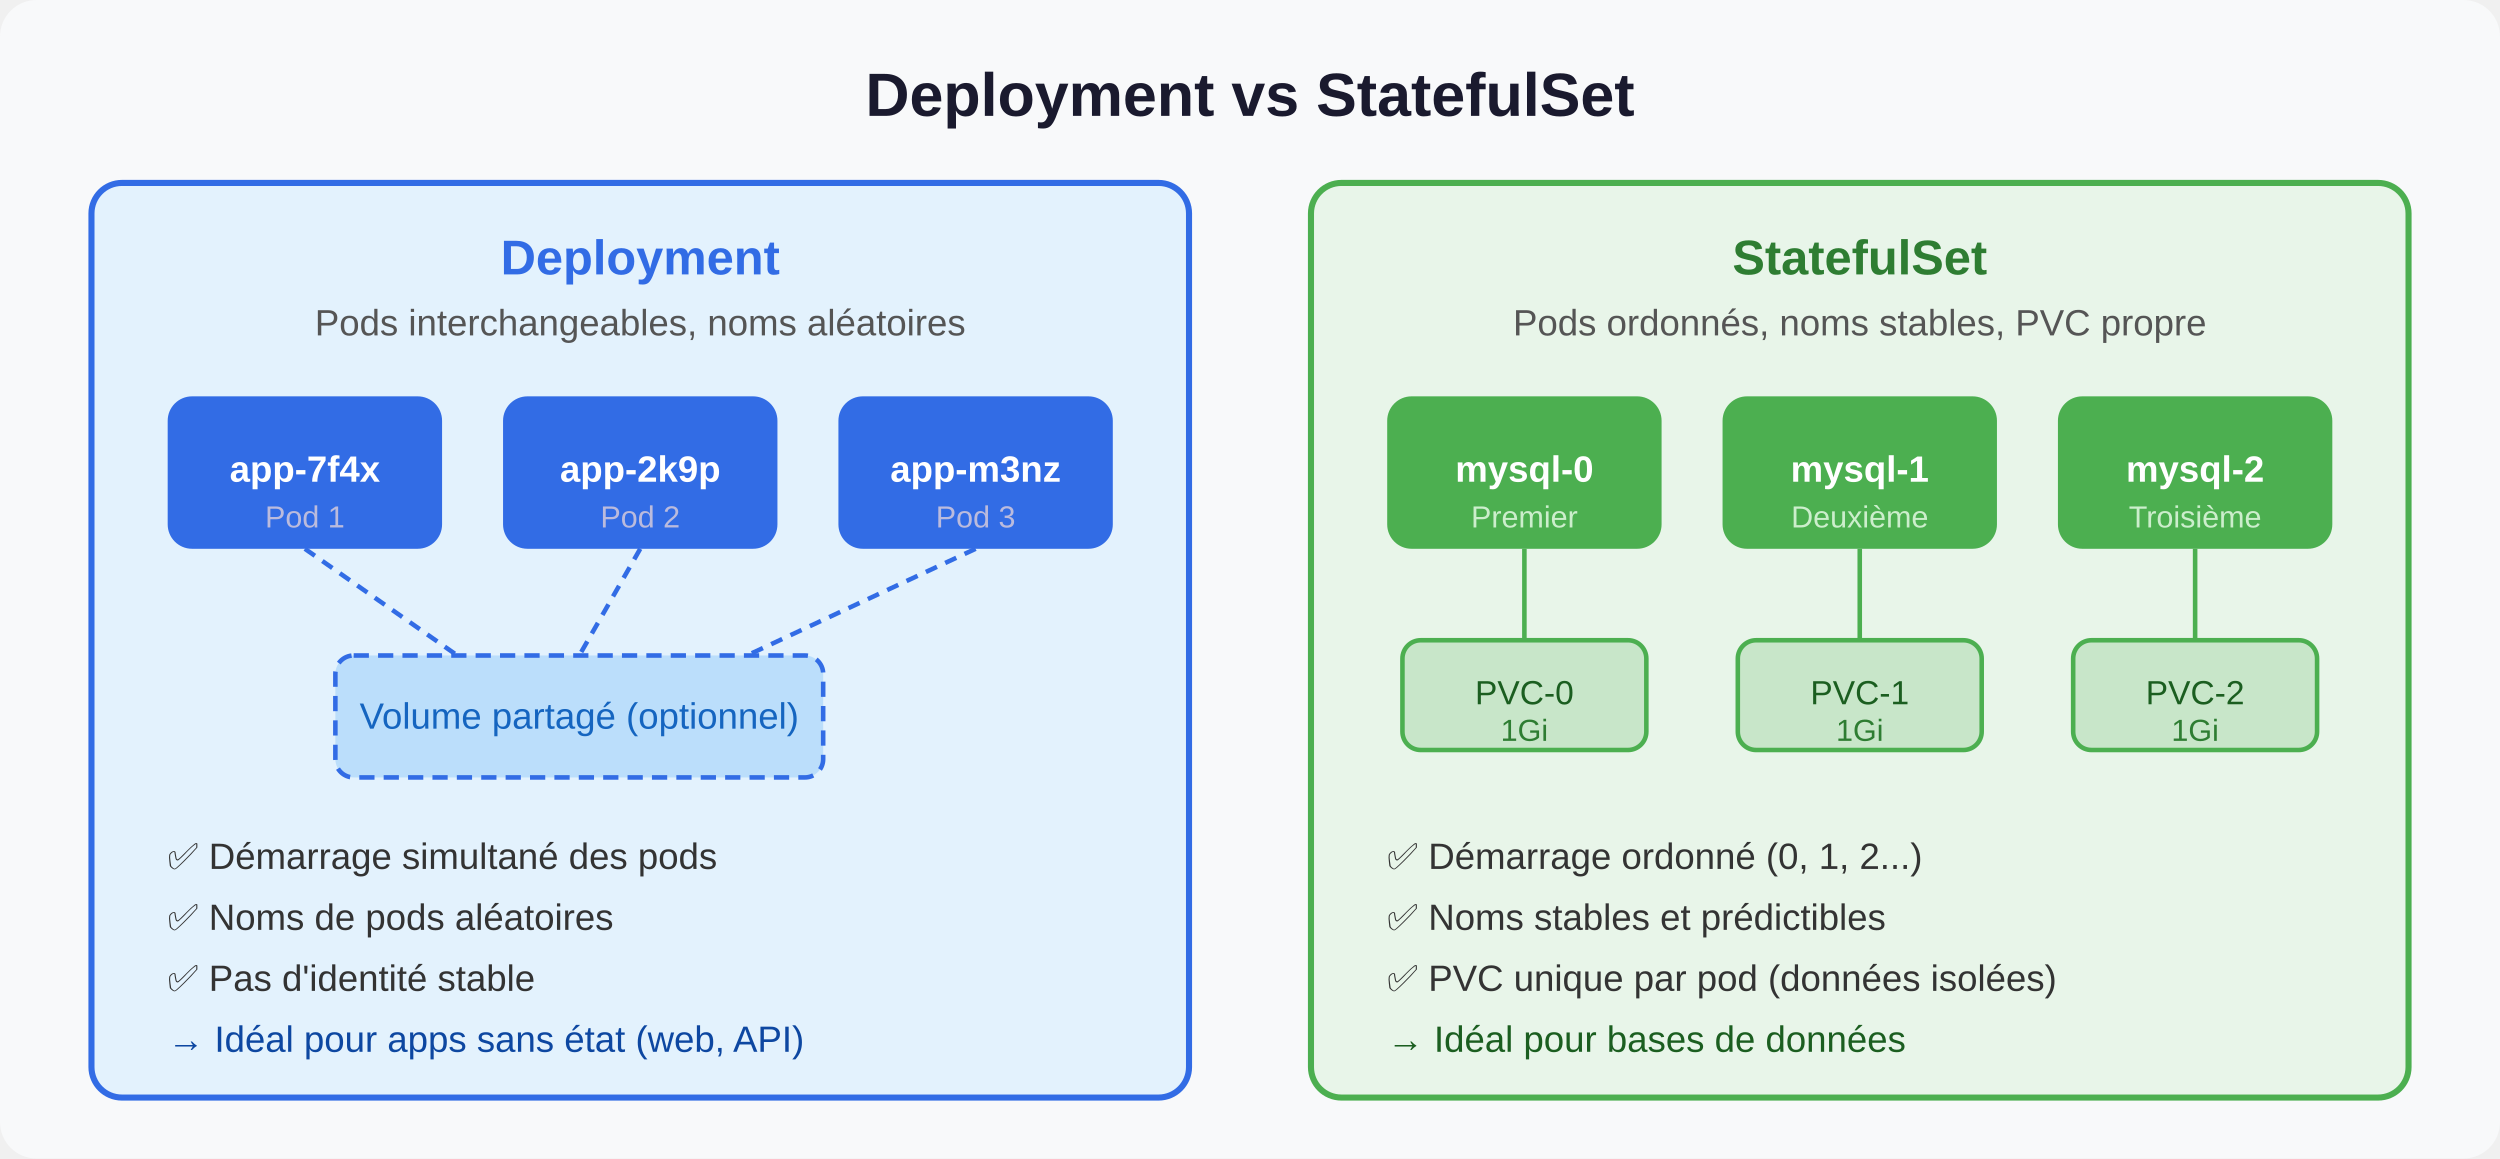
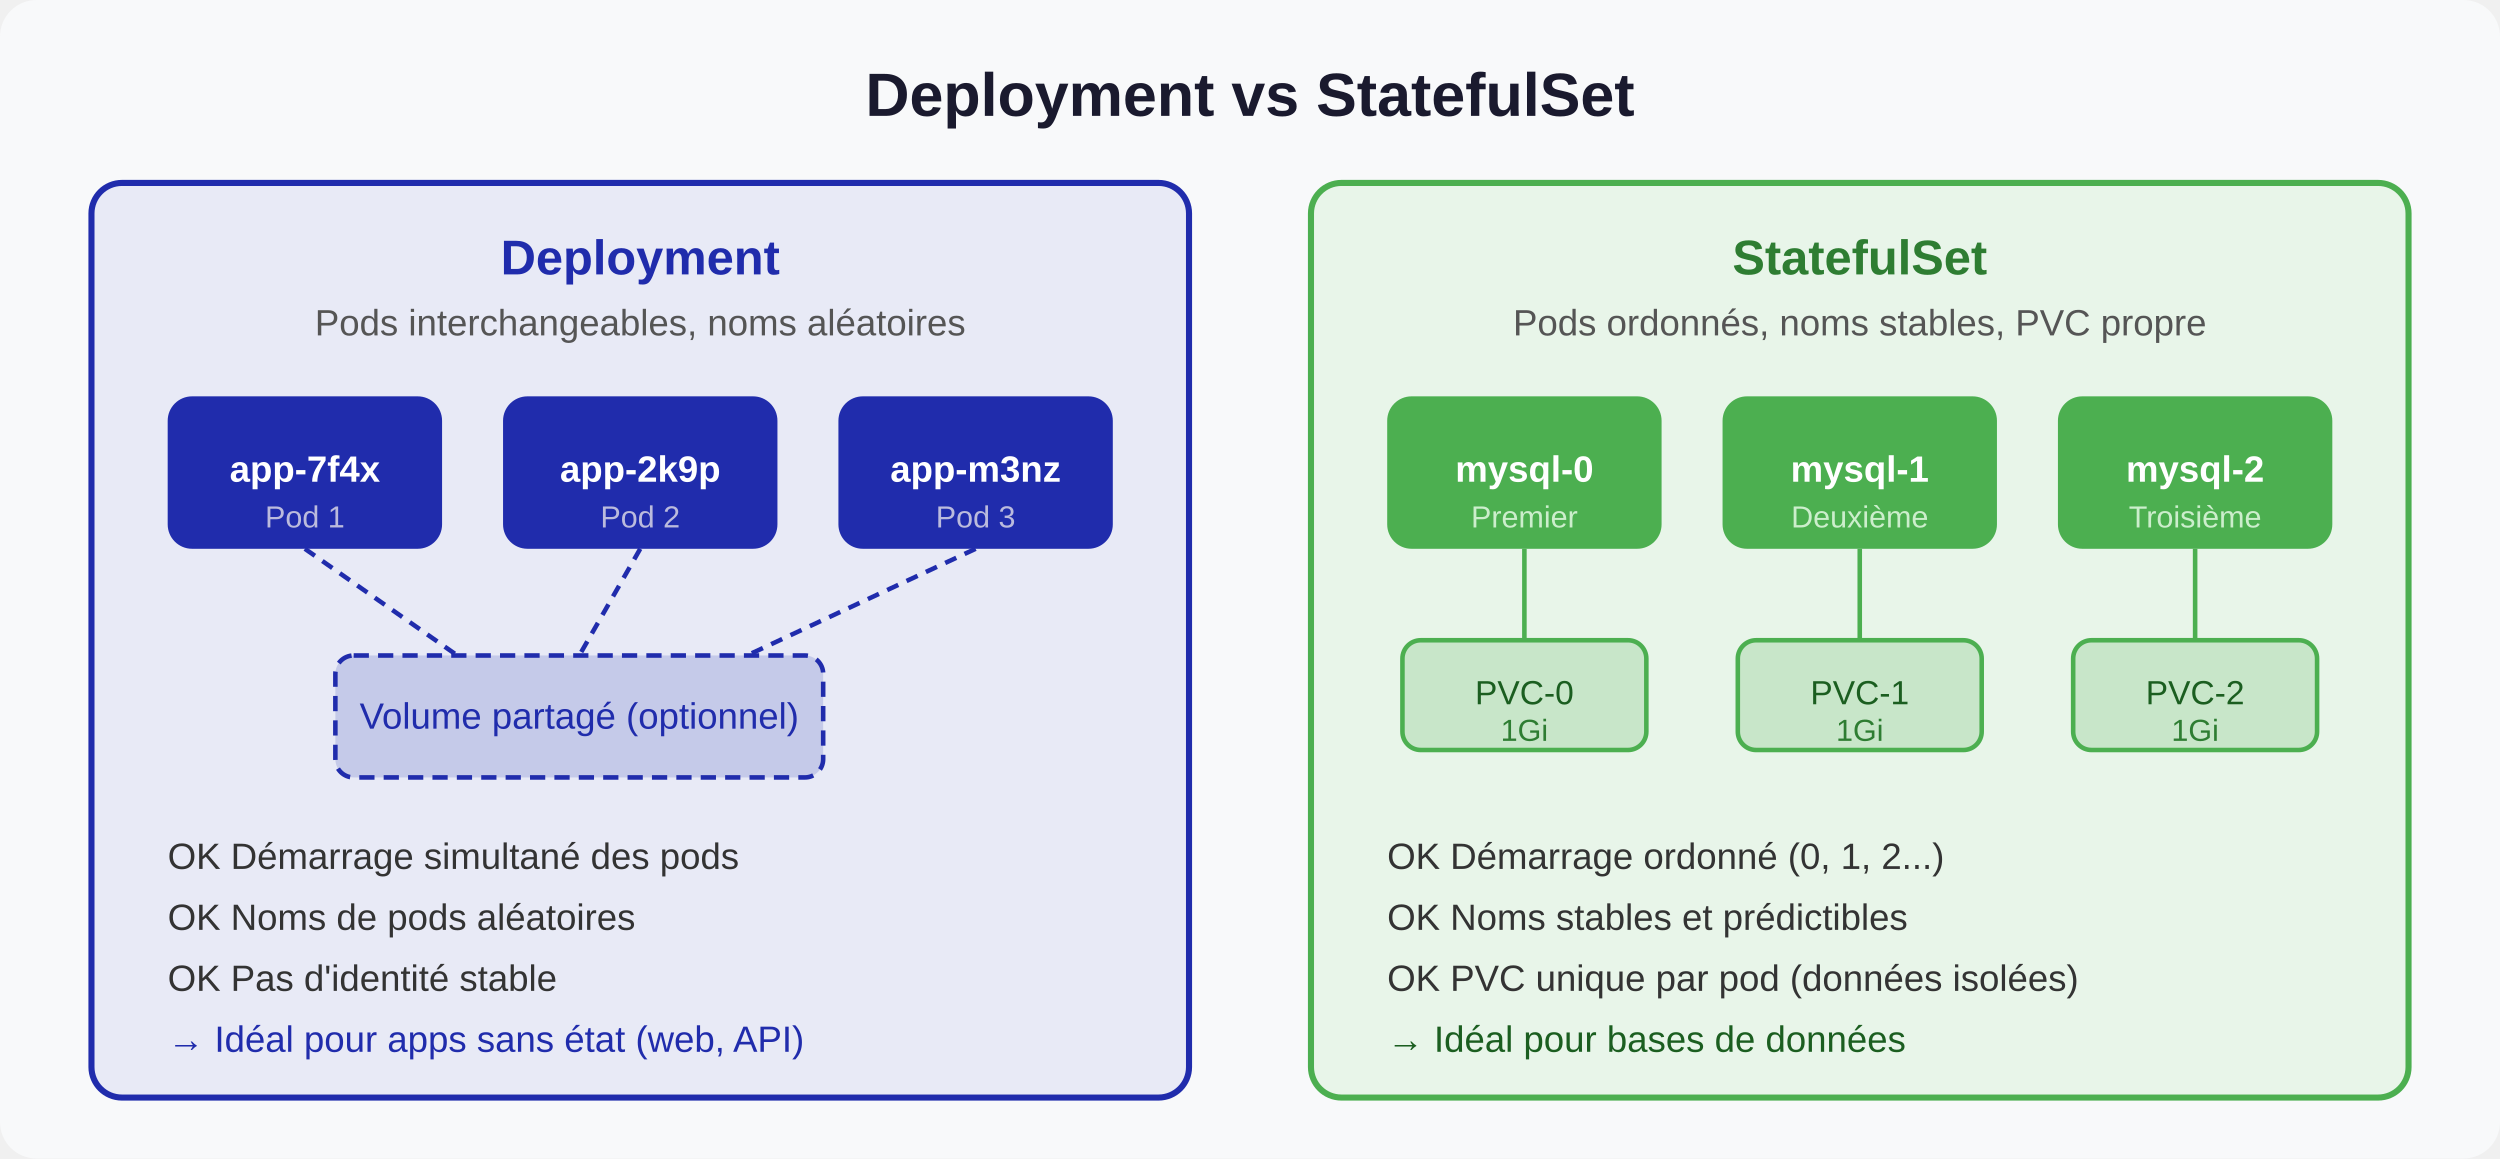
<svg xmlns="http://www.w3.org/2000/svg" viewBox="0 0 820 380" font-family="Arial, sans-serif">
  <rect width="820" height="380" fill="#F8F9FA" rx="12" />
  <text x="410" y="38" text-anchor="middle" font-size="20" font-weight="bold" fill="#1A1A2E">Deployment vs StatefulSet</text>
-   <rect x="30" y="60" width="360" height="300" rx="10" fill="#E3F2FD" stroke="#326CE5" stroke-width="2" />
-   <text x="210" y="90" text-anchor="middle" font-size="16" font-weight="bold" fill="#326CE5">Deployment</text>
+   <rect x="30" y="60" width="360" height="300" rx="10" fill="#E8EAF6" stroke="#202cac" stroke-width="2" />
+   <text x="210" y="90" text-anchor="middle" font-size="16" font-weight="bold" fill="#202cac">Deployment</text>
  <text x="210" y="110" text-anchor="middle" font-size="12" fill="#555">Pods interchangeables, noms aléatoires</text>
-   <rect x="55" y="130" width="90" height="50" rx="8" fill="#326CE5" />
+   <rect x="55" y="130" width="90" height="50" rx="8" fill="#202cac" />
  <text x="100" y="158" text-anchor="middle" font-size="12" fill="white" font-weight="bold">app-7f4x</text>
  <text x="100" y="173" text-anchor="middle" font-size="10" fill="#BBD">Pod 1</text>
-   <rect x="165" y="130" width="90" height="50" rx="8" fill="#326CE5" />
+   <rect x="165" y="130" width="90" height="50" rx="8" fill="#202cac" />
  <text x="210" y="158" text-anchor="middle" font-size="12" fill="white" font-weight="bold">app-2k9p</text>
  <text x="210" y="173" text-anchor="middle" font-size="10" fill="#BBD">Pod 2</text>
-   <rect x="275" y="130" width="90" height="50" rx="8" fill="#326CE5" />
+   <rect x="275" y="130" width="90" height="50" rx="8" fill="#202cac" />
  <text x="320" y="158" text-anchor="middle" font-size="12" fill="white" font-weight="bold">app-m3nz</text>
  <text x="320" y="173" text-anchor="middle" font-size="10" fill="#BBD">Pod 3</text>
-   <rect x="110" y="215" width="160" height="40" rx="6" fill="#BBDEFB" stroke="#326CE5" stroke-width="1.5" stroke-dasharray="5,3" />
-   <text x="190" y="239" text-anchor="middle" font-size="12" fill="#1565C0">Volume partagé (optionnel)</text>
-   <line x1="100" y1="180" x2="150" y2="215" stroke="#326CE5" stroke-width="1.5" stroke-dasharray="4,3" />
-   <line x1="210" y1="180" x2="190" y2="215" stroke="#326CE5" stroke-width="1.5" stroke-dasharray="4,3" />
-   <line x1="320" y1="180" x2="245" y2="215" stroke="#326CE5" stroke-width="1.5" stroke-dasharray="4,3" />
-   <text x="55" y="285" font-size="12" fill="#333">✅ Démarrage simultané des pods</text>
-   <text x="55" y="305" font-size="12" fill="#333">✅ Noms de pods aléatoires</text>
-   <text x="55" y="325" font-size="12" fill="#333">✅ Pas d'identité stable</text>
-   <text x="55" y="345" font-size="12" fill="#0D47A1">→ Idéal pour apps sans état (web, API)</text>
+   <rect x="110" y="215" width="160" height="40" rx="6" fill="#C5CAE9" stroke="#202cac" stroke-width="1.5" stroke-dasharray="5,3" />
+   <text x="190" y="239" text-anchor="middle" font-size="12" fill="#202cac">Volume partagé (optionnel)</text>
+   <line x1="100" y1="180" x2="150" y2="215" stroke="#202cac" stroke-width="1.5" stroke-dasharray="4,3" />
+   <line x1="210" y1="180" x2="190" y2="215" stroke="#202cac" stroke-width="1.5" stroke-dasharray="4,3" />
+   <line x1="320" y1="180" x2="245" y2="215" stroke="#202cac" stroke-width="1.5" stroke-dasharray="4,3" />
+   <text x="55" y="285" font-size="12" fill="#333">OK  Démarrage simultané des pods</text>
+   <text x="55" y="305" font-size="12" fill="#333">OK  Noms de pods aléatoires</text>
+   <text x="55" y="325" font-size="12" fill="#333">OK  Pas d'identité stable</text>
+   <text x="55" y="345" font-size="12" fill="#202cac">→ Idéal pour apps sans état (web, API)</text>
  <rect x="430" y="60" width="360" height="300" rx="10" fill="#E8F5E9" stroke="#4CAF50" stroke-width="2" />
  <text x="610" y="90" text-anchor="middle" font-size="16" font-weight="bold" fill="#2E7D32">StatefulSet</text>
  <text x="610" y="110" text-anchor="middle" font-size="12" fill="#555">Pods ordonnés, noms stables, PVC propre</text>
  <rect x="455" y="130" width="90" height="50" rx="8" fill="#4CAF50" />
  <text x="500" y="158" text-anchor="middle" font-size="12" fill="white" font-weight="bold">mysql-0</text>
  <text x="500" y="173" text-anchor="middle" font-size="10" fill="#CEC">Premier</text>
  <rect x="565" y="130" width="90" height="50" rx="8" fill="#4CAF50" />
  <text x="610" y="158" text-anchor="middle" font-size="12" fill="white" font-weight="bold">mysql-1</text>
  <text x="610" y="173" text-anchor="middle" font-size="10" fill="#CEC">Deuxième</text>
  <rect x="675" y="130" width="90" height="50" rx="8" fill="#4CAF50" />
  <text x="720" y="158" text-anchor="middle" font-size="12" fill="white" font-weight="bold">mysql-2</text>
  <text x="720" y="173" text-anchor="middle" font-size="10" fill="#CEC">Troisième</text>
  <rect x="460" y="210" width="80" height="36" rx="6" fill="#C8E6C9" stroke="#4CAF50" stroke-width="1.5" />
  <text x="500" y="231" text-anchor="middle" font-size="11" fill="#1B5E20">PVC-0</text>
  <text x="500" y="243" text-anchor="middle" font-size="10" fill="#2E7D32">1Gi</text>
  <rect x="570" y="210" width="80" height="36" rx="6" fill="#C8E6C9" stroke="#4CAF50" stroke-width="1.5" />
  <text x="610" y="231" text-anchor="middle" font-size="11" fill="#1B5E20">PVC-1</text>
  <text x="610" y="243" text-anchor="middle" font-size="10" fill="#2E7D32">1Gi</text>
  <rect x="680" y="210" width="80" height="36" rx="6" fill="#C8E6C9" stroke="#4CAF50" stroke-width="1.5" />
  <text x="720" y="231" text-anchor="middle" font-size="11" fill="#1B5E20">PVC-2</text>
  <text x="720" y="243" text-anchor="middle" font-size="10" fill="#2E7D32">1Gi</text>
  <line x1="500" y1="180" x2="500" y2="210" stroke="#4CAF50" stroke-width="1.5" />
  <line x1="610" y1="180" x2="610" y2="210" stroke="#4CAF50" stroke-width="1.5" />
  <line x1="720" y1="180" x2="720" y2="210" stroke="#4CAF50" stroke-width="1.5" />
-   <text x="455" y="285" font-size="12" fill="#333">✅ Démarrage ordonné (0, 1, 2...)</text>
-   <text x="455" y="305" font-size="12" fill="#333">✅ Noms stables et prédictibles</text>
-   <text x="455" y="325" font-size="12" fill="#333">✅ PVC unique par pod (données isolées)</text>
+   <text x="455" y="285" font-size="12" fill="#333">OK  Démarrage ordonné (0, 1, 2...)</text>
+   <text x="455" y="305" font-size="12" fill="#333">OK  Noms stables et prédictibles</text>
+   <text x="455" y="325" font-size="12" fill="#333">OK  PVC unique par pod (données isolées)</text>
  <text x="455" y="345" font-size="12" fill="#1B5E20">→ Idéal pour bases de données</text>
</svg>
